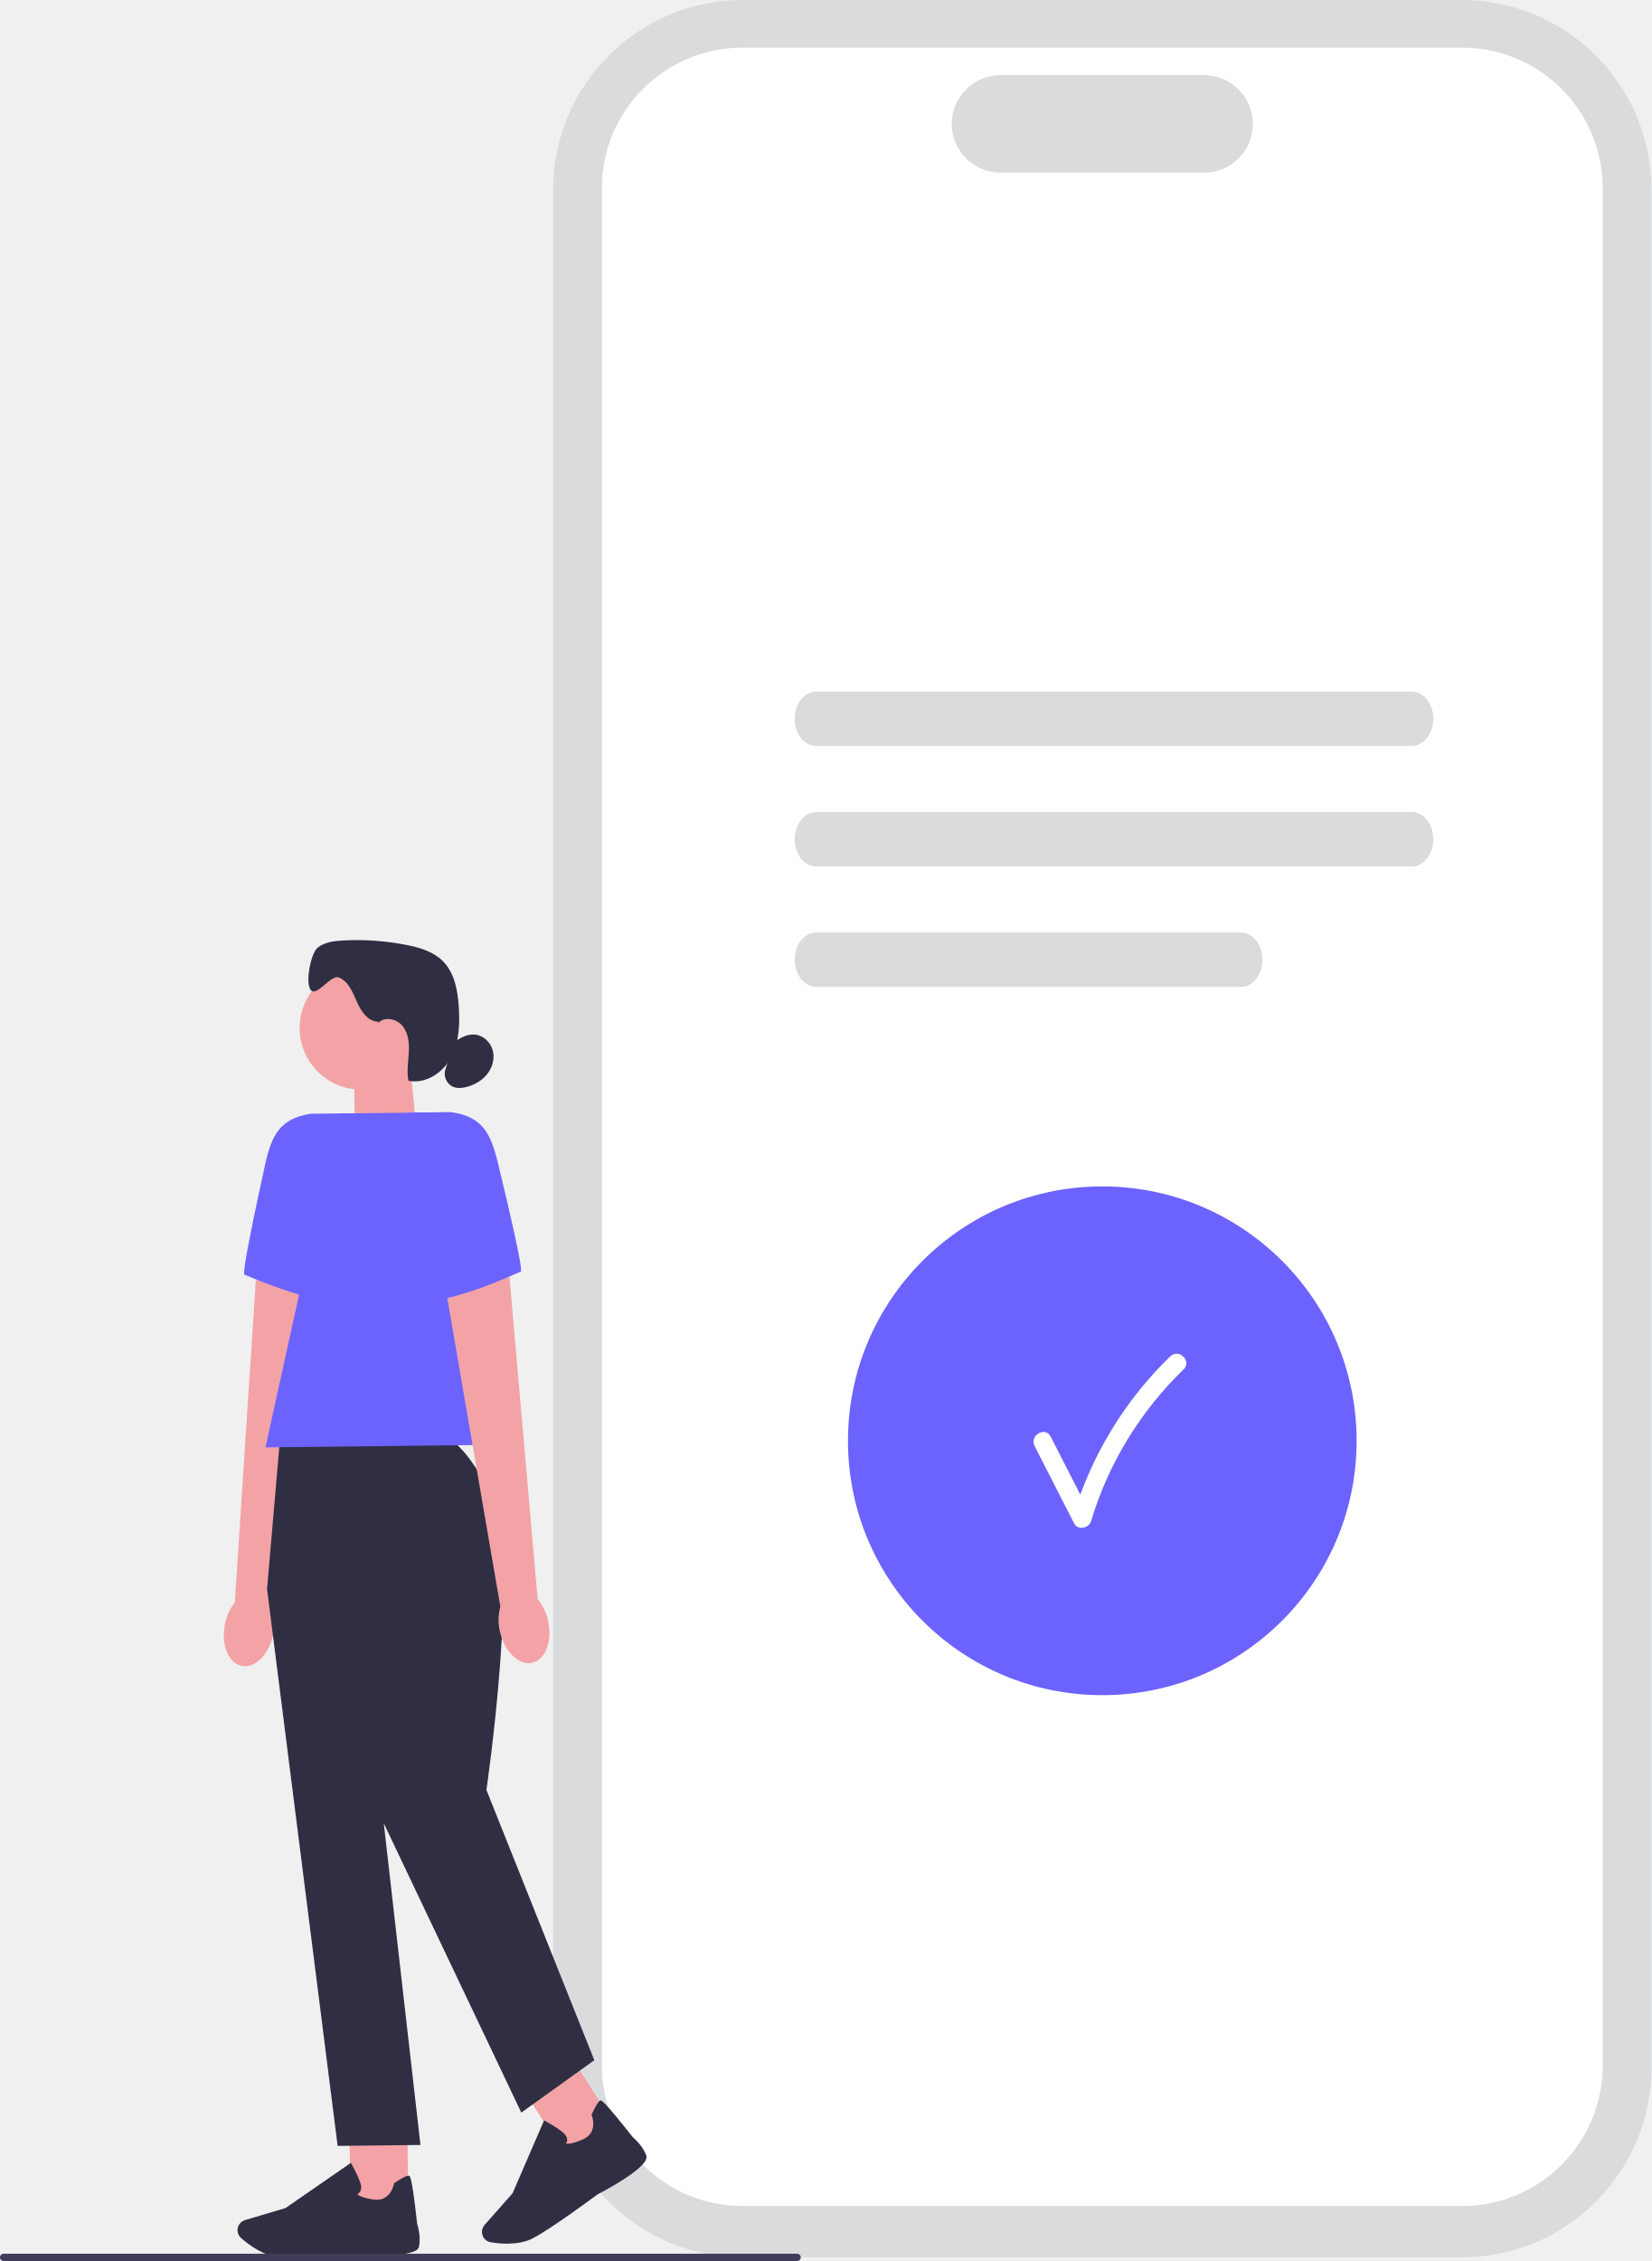
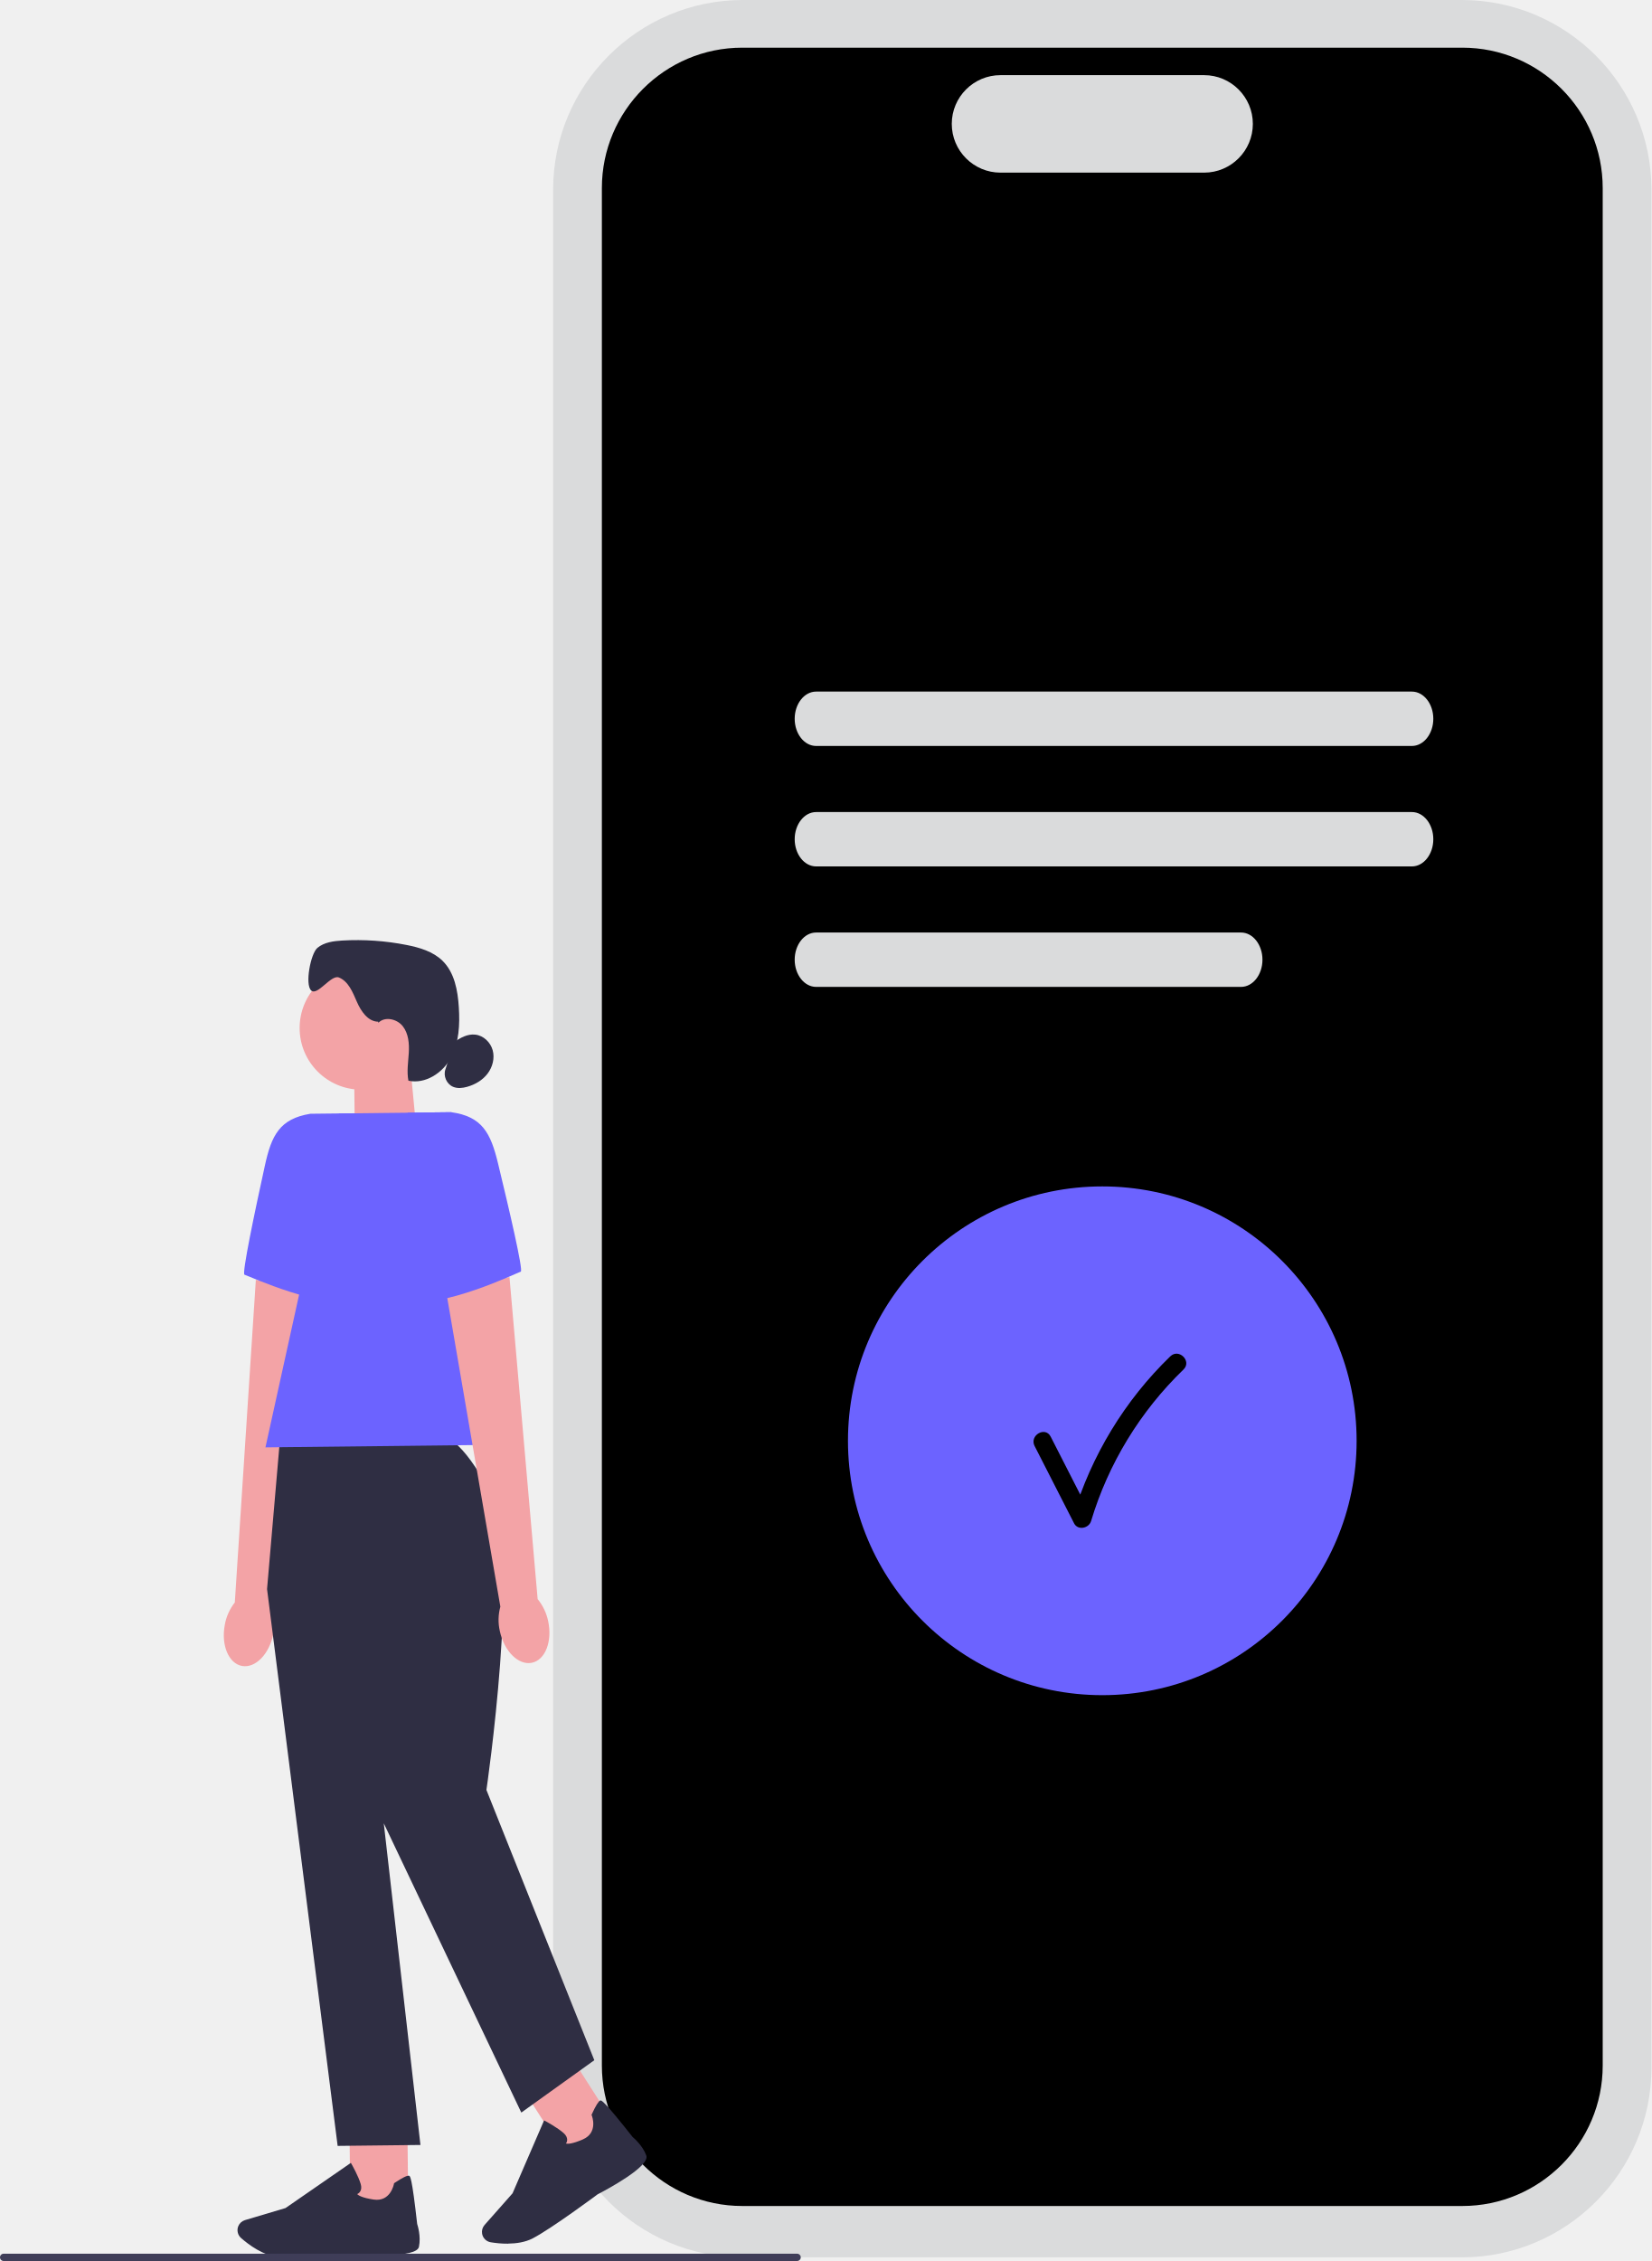
<svg xmlns="http://www.w3.org/2000/svg" width="443.57" height="607.17" viewBox="0 0 443.57 607.17">
  <path d="m392.63,606.19h-193.12c-28.09,0-50.94-22.85-50.94-50.94V50.94c0-28.09,22.85-50.94,50.94-50.94h193.12c28.09,0,50.94,22.85,50.94,50.94v504.31c0,28.09-22.85,50.94-50.94,50.94Z" fill="#dadbdc" stroke-width="0" />
-   <path d="m392.77,592.4h-193.4c-20.79,0-37.71-16.92-37.71-37.71V50.51c0-20.79,16.92-37.71,37.71-37.71h193.4c20.79,0,37.71,16.92,37.71,37.71v504.18c0,20.79-16.92,37.71-37.71,37.71Z" fill="#fff" stroke-width="0" />
+   <path d="m392.77,592.4h-193.4c-20.79,0-37.71-16.92-37.71-37.71V50.51c0-20.79,16.92-37.71,37.71-37.71h193.4c20.79,0,37.71,16.92,37.71,37.71v504.18c0,20.79-16.92,37.71-37.71,37.71Z" fill="#fff;" stroke-width="0" />
  <path d="m323.42,46.36h-54.69c-7.22,0-13.09-5.87-13.09-13.09s5.87-13.09,13.09-13.09h54.69c7.22,0,13.09,5.87,13.09,13.09s-5.87,13.09-13.09,13.09Z" fill="#dadbdc" stroke-width="0" />
  <path d="m379.23,200.32h-160.03c-3.17,0-5.75-3.28-5.75-7.3s2.58-7.3,5.75-7.3h160.03c3.17,0,5.75,3.28,5.75,7.3s-2.58,7.3-5.75,7.3Z" fill="#dadbdc" stroke-width="0" />
  <path d="m379.23,232.67h-160.03c-3.17,0-5.75-3.28-5.75-7.3s2.58-7.3,5.75-7.3h160.03c3.17,0,5.75,3.28,5.75,7.3s-2.58,7.3-5.75,7.3Z" fill="#dadbdc" stroke-width="0" />
  <path d="m333.34,265.02h-114.14c-3.17,0-5.75-3.28-5.75-7.3s2.58-7.3,5.75-7.3h114.14c3.17,0,5.75,3.28,5.75,7.3s-2.58,7.3-5.75,7.3Z" fill="#dadbdc" stroke-width="0" />
  <circle cx="296.07" cy="386.91" r="68.31" fill="#6c63ff" stroke-width="0" />
-   <path d="m277.9,388.33c3.53,6.91,7.06,13.83,10.59,20.74,1.01,1.99,3.98,1.36,4.57-.6,4.63-15.44,13.23-29.51,24.82-40.7,2.32-2.24-1.22-5.77-3.54-3.54-12.2,11.78-21.23,26.67-26.11,42.91l4.57-.6c-3.53-6.91-7.06-13.83-10.59-20.74-1.46-2.87-5.78-.34-4.32,2.52h.01Z" fill="#fff" stroke-width="0" />
+   <path d="m277.9,388.33c3.53,6.91,7.06,13.83,10.59,20.74,1.01,1.99,3.98,1.36,4.57-.6,4.63-15.44,13.23-29.51,24.82-40.7,2.32-2.24-1.22-5.77-3.54-3.54-12.2,11.78-21.23,26.67-26.11,42.91l4.57-.6c-3.53-6.91-7.06-13.83-10.59-20.74-1.46-2.87-5.78-.34-4.32,2.52h.01Z" fill="#fff;" stroke-width="0" />
  <polygon points="111.92 304.28 95.36 309.93 95.1 286.02 110.17 285.85 111.92 304.28" fill="#f3a3a6" stroke-width="0" />
  <circle cx="97.04" cy="276.06" r="16.56" fill="#f3a3a6" stroke-width="0" />
  <path d="m101.57,274.37c-2.77-.05-4.62-2.83-5.73-5.38-1.11-2.54-2.25-5.47-4.82-6.5-2.11-.84-5.75,5.03-7.43,3.5-1.75-1.6-.15-9.94,1.67-11.45s4.33-1.83,6.69-1.97c5.77-.33,11.57.07,17.24,1.19,3.5.69,7.12,1.75,9.67,4.25,3.23,3.17,4.1,8,4.38,12.52.29,4.62.07,9.47-2.13,13.55-2.21,4.07-6.88,7.11-11.41,6.13-.48-2.45-.05-4.97.1-7.47.15-2.49-.07-5.18-1.61-7.15s-4.8-2.72-6.55-.94" fill="#2f2e43" stroke-width="0" />
  <path d="m122,279.88c1.64-1.23,3.61-2.27,5.65-2.04,2.21.24,4.09,2.04,4.68,4.18s-.02,4.51-1.36,6.28-3.35,2.95-5.49,3.55c-1.24.35-2.59.5-3.78,0-1.75-.73-2.71-2.94-2.05-4.72" fill="#2f2e43" stroke-width="0" />
  <path id="uuid-aacd27ab-43c3-4d3d-aa57-4e8c94c3c81e-220" d="m60.38,436.33c-1.04,5.45,1.03,10.4,4.64,11.05,3.6.65,7.37-3.25,8.41-8.7.45-2.17.35-4.42-.29-6.55l12.74-85.41-17.16-3.03-5.65,86.63c-1.38,1.77-2.31,3.83-2.69,6.02h0Z" fill="#f3a3a6" stroke-width="0" />
  <path d="m95.06,298.96l-11.69.13c-8.25,1.34-10.45,5.78-12.23,13.94-2.73,12.45-6.21,29.04-5.48,29.27,1.17.38,21.17,9.52,31.29,7.26l-1.89-50.6Z" fill="#6c63ff" stroke-width="0" />
  <rect x="93.98" y="570.5" width="15.56" height="22.07" transform="translate(-6.49 1.17) rotate(-.64)" fill="#f3a3a6" stroke-width="0" />
  <path d="m79.06,606.19c-1.64.02-3.09,0-4.19-.09-4.14-.33-8.11-3.34-10.12-5.1-.9-.79-1.2-2.07-.75-3.17h0c.32-.79.98-1.39,1.8-1.64l10.89-3.24,17.55-12.13.2.35c.08.13,1.85,3.24,2.45,5.35.23.8.18,1.47-.15,1.99-.23.36-.55.57-.81.7.32.33,1.33,1,4.43,1.46,4.51.67,5.42-4.02,5.45-4.22l.03-.16.13-.09c2.13-1.41,3.44-2.05,3.9-1.92.29.08.76.22,2.18,12.94.13.4,1.06,3.32.48,6.13-.63,3.06-13.96,2.15-16.62,1.94-.08.01-10.04.83-16.87.9h.02Z" fill="#2f2e43" stroke-width="0" />
  <rect x="145.13" y="555" width="15.56" height="22.07" transform="translate(-280.8 171.48) rotate(-32.59)" fill="#f3a3a6" stroke-width="0" />
  <path d="m136.51,602.52c-1.83.02-3.51-.18-4.71-.38-1.18-.2-2.11-1.12-2.31-2.3h0c-.15-.85.1-1.7.66-2.34l7.52-8.51,8.47-19.58.36.19c.13.07,3.28,1.77,4.91,3.24.62.56.93,1.15.93,1.77,0,.43-.16.78-.32,1.02.45.11,1.66.14,4.53-1.11,4.18-1.82,2.47-6.28,2.39-6.46l-.06-.15.07-.14c1.06-2.32,1.84-3.56,2.29-3.7.29-.08.76-.22,8.7,9.82.32.27,2.66,2.25,3.65,4.94,1.08,2.93-10.7,9.21-13.08,10.44-.07.06-12.38,9.21-17.44,11.83-2.01,1.04-4.4,1.38-6.58,1.4l.02.02h0Z" fill="#2f2e43" stroke-width="0" />
  <path d="m118.79,385.68l-43.56.48-3.5,40.56,18.96,149.54,22.24-.25-9.85-86.38,36.94,77.68,19.61-14.06-28.98-72.58s9.36-63.61,1.28-79.34-13.13-15.67-13.13-15.67v.02h0Z" fill="#2f2e43" stroke-width="0" />
  <polygon points="140.48 387.91 71.3 388.68 91.06 299.01 121.21 298.67 140.48 387.91" fill="#6c63ff" stroke-width="0" />
  <path id="uuid-36382701-bf34-46f2-bbf2-9fa794ab079f-221" d="m147.24,435.37c1.16,5.43-.8,10.42-4.39,11.15-3.59.73-7.44-3.08-8.6-8.51-.5-2.16-.45-4.41.14-6.56l-14.64-85.11,17.09-3.41,7.57,86.49c1.42,1.74,2.39,3.78,2.83,5.96h0Z" fill="#f3a3a6" stroke-width="0" />
  <path d="m109.52,298.8l11.69-.13c8.28,1.16,10.57,5.55,12.54,13.67,3,12.39,6.85,28.89,6.13,29.14-1.17.4-20.95,9.98-31.12,7.95l.77-50.63h-.01Z" fill="#6c63ff" stroke-width="0" />
  <path d="m215.08,606.19c0,.54-.44.98-.98.98H.98c-.54,0-.98-.44-.98-.98s.44-.98.98-.98h213.12c.54,0,.98.44.98.98h0Z" fill="#3f3d58" stroke-width="0" />
</svg>
